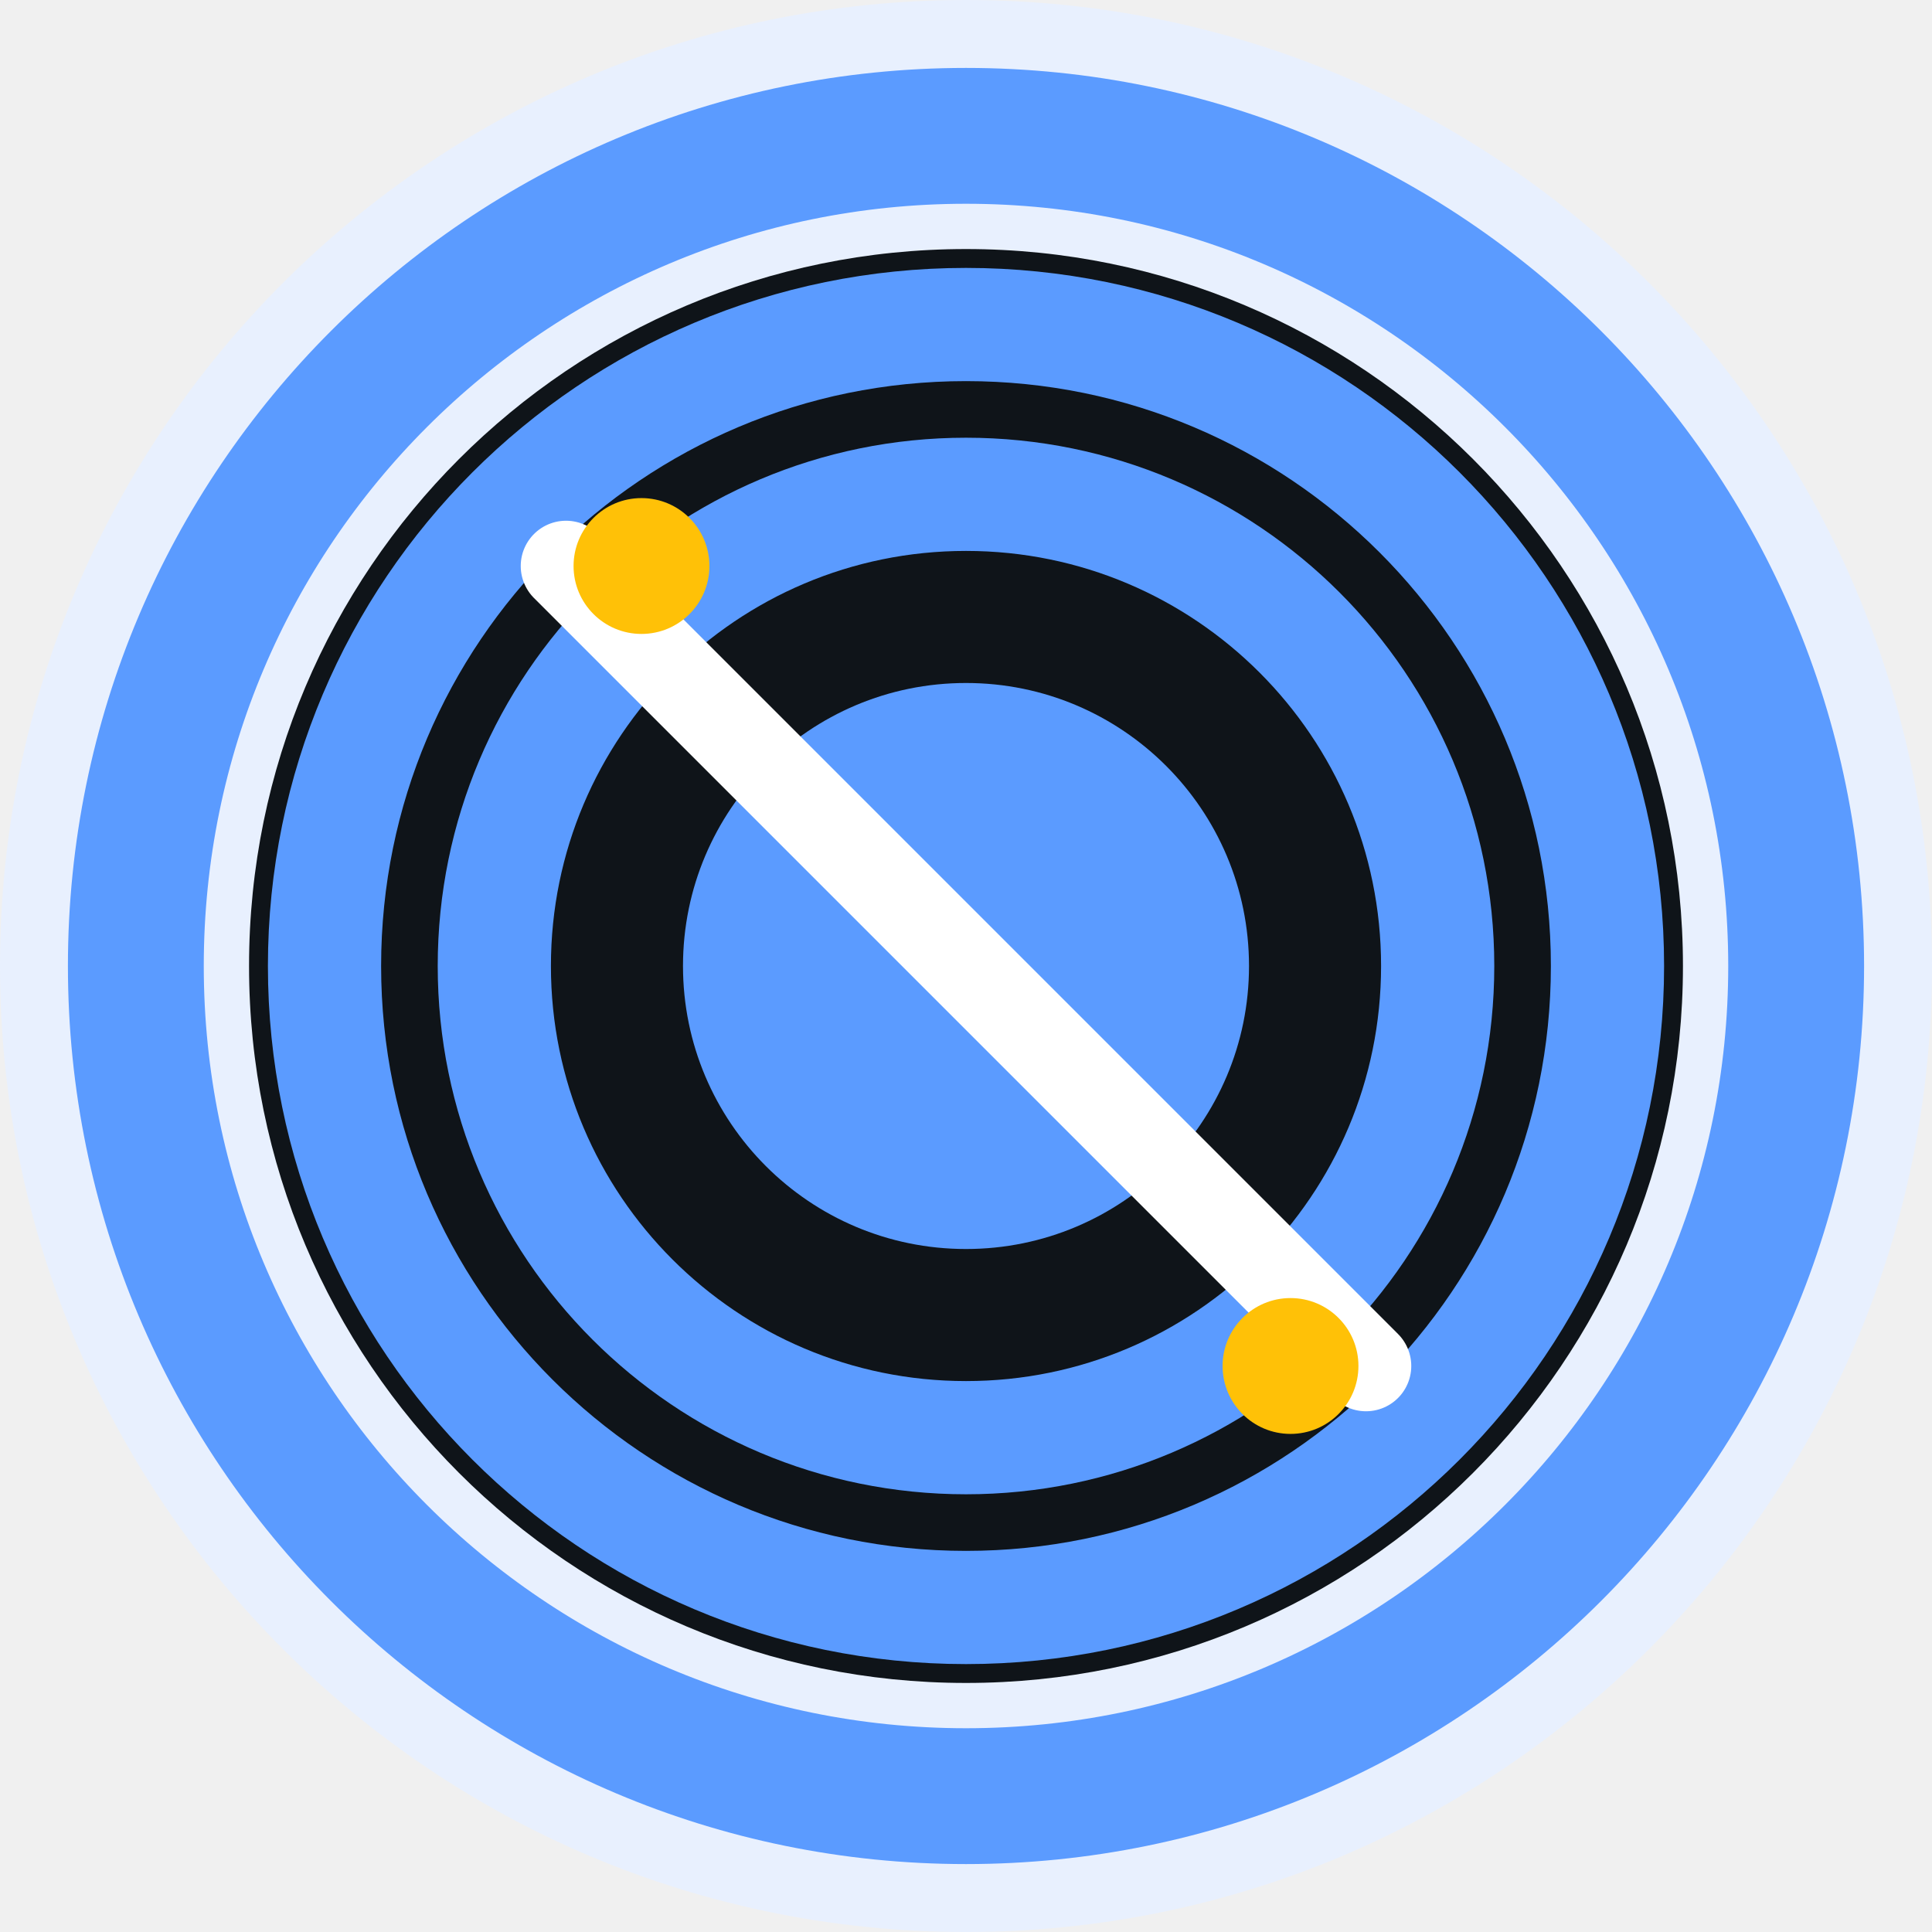
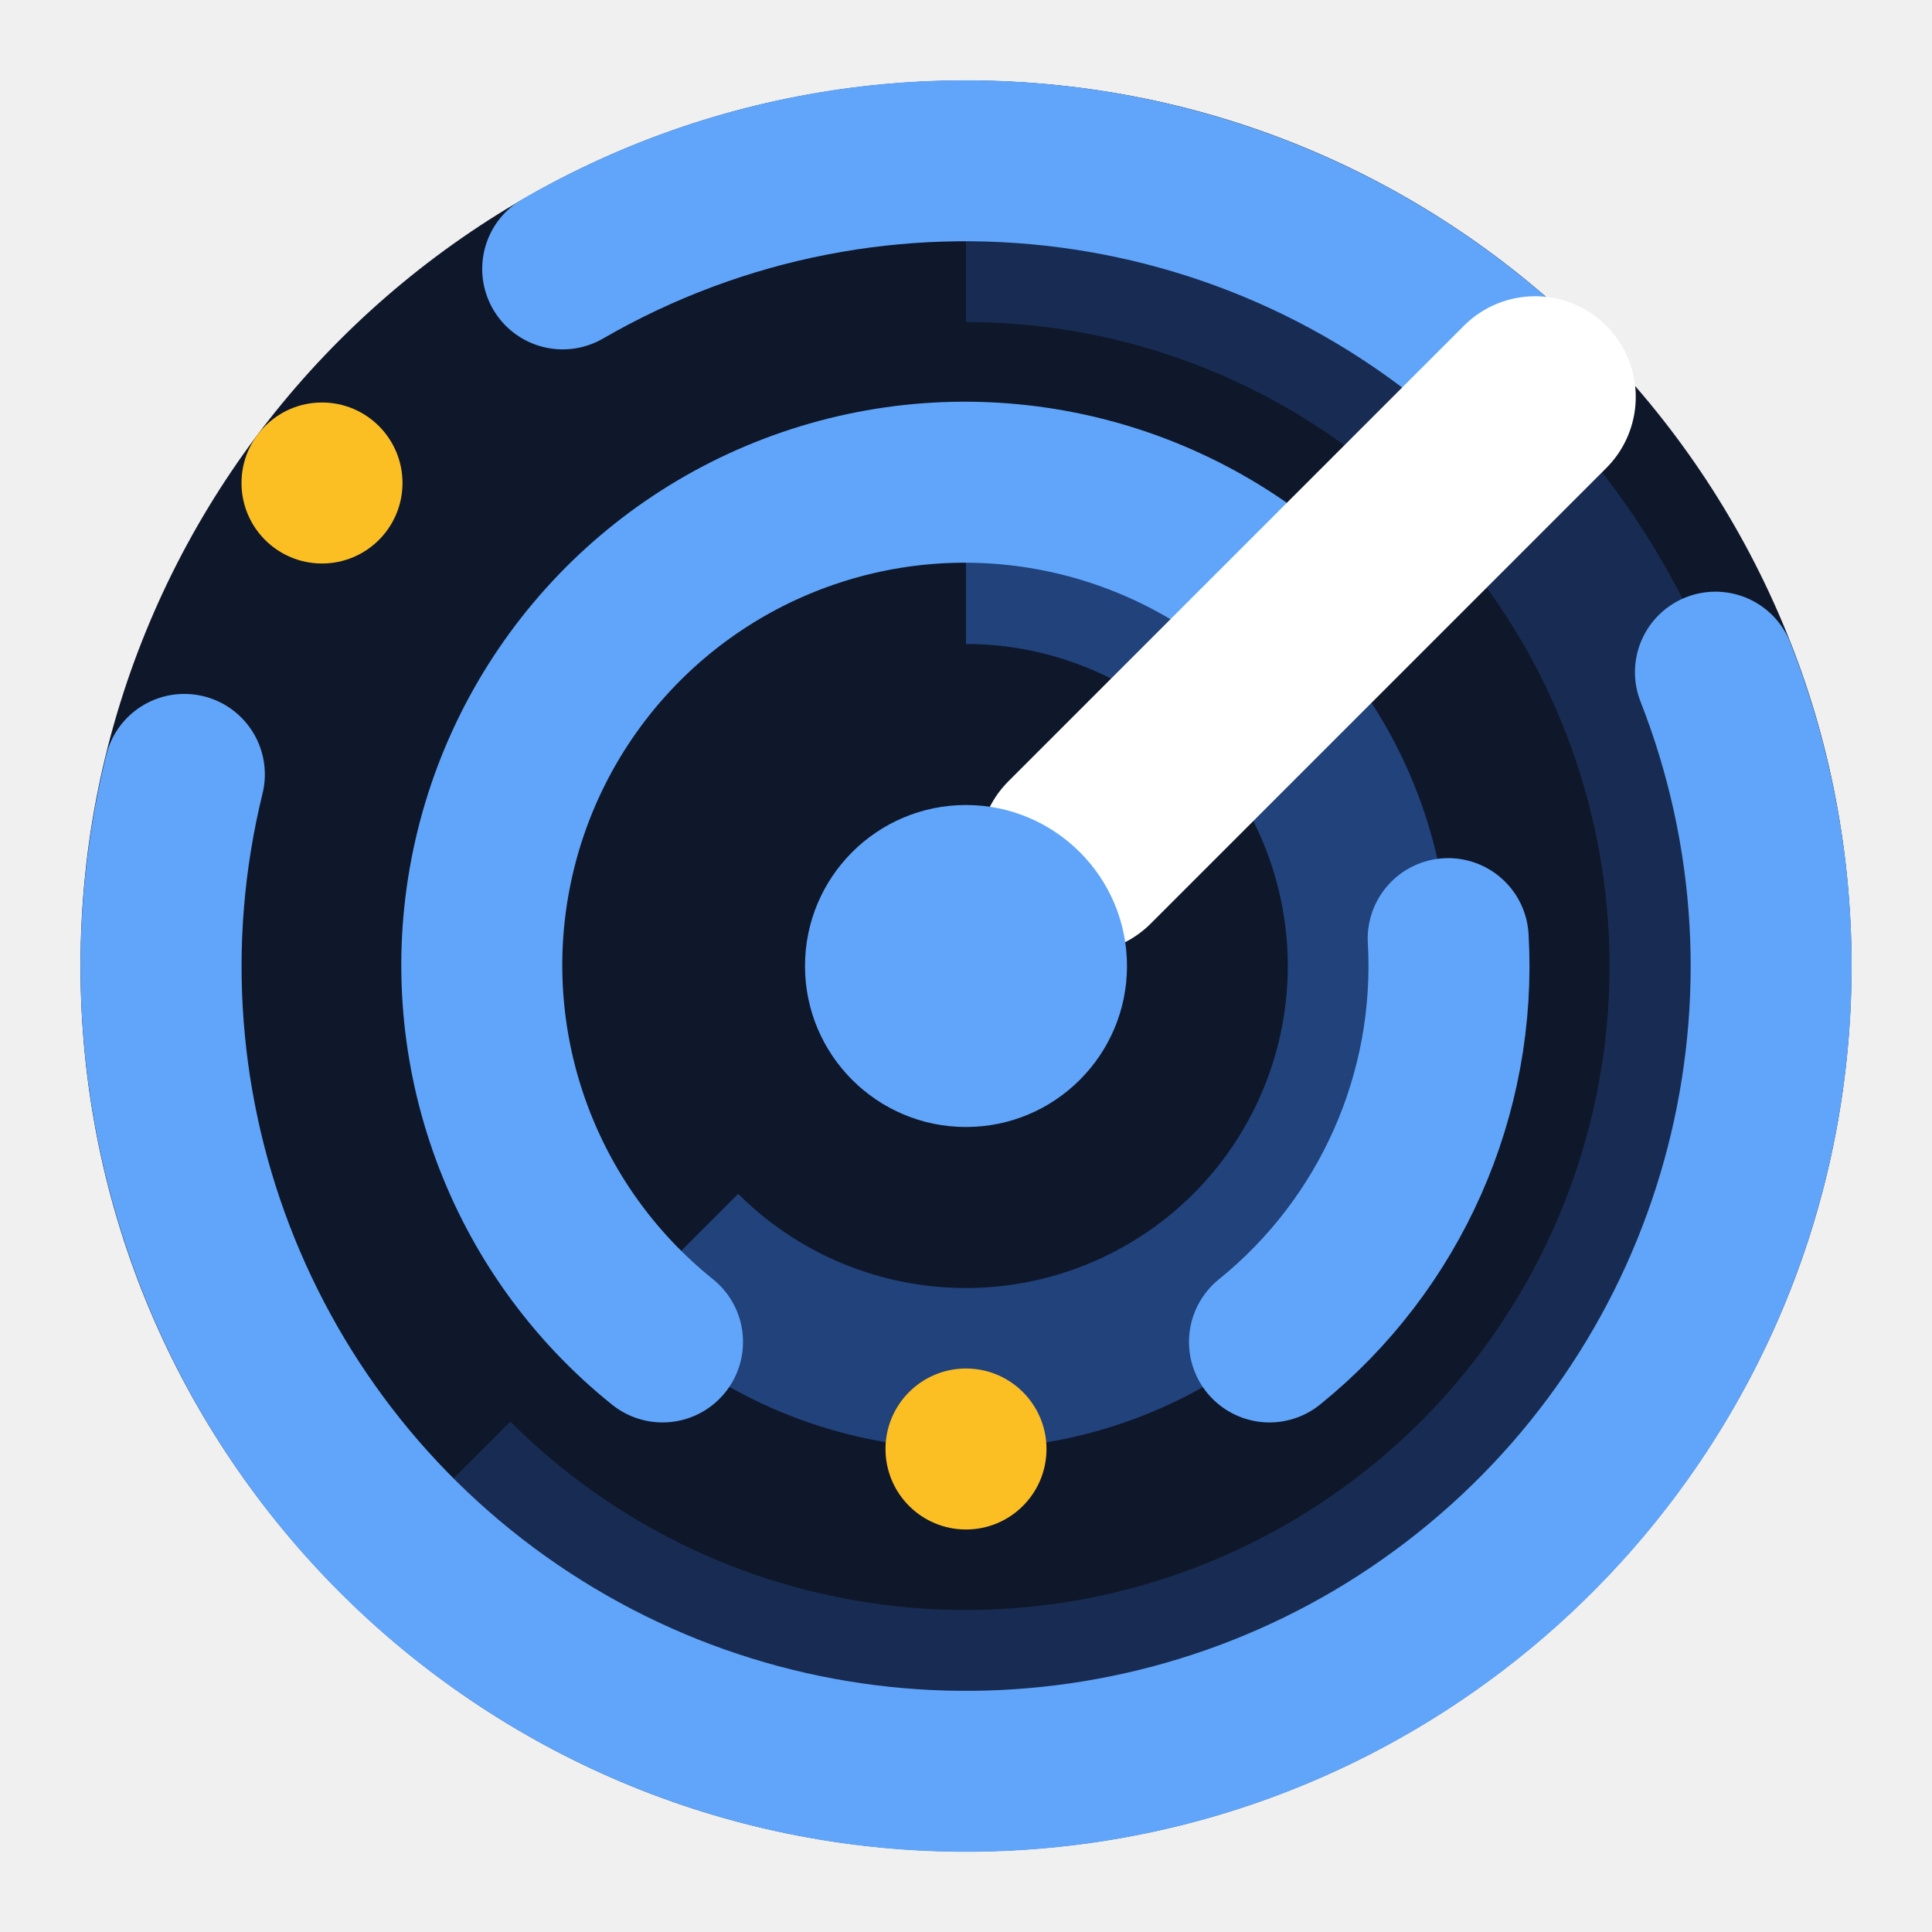
- <svg xmlns="http://www.w3.org/2000/svg" viewBox="0 0 1024 1024">
-   <circle cx="512" cy="512" r="512" fill="#E8F0FE" />
-   <circle cx="512" cy="512" r="440" fill="none" stroke="#5B9BFF" stroke-width="72" />
-   <circle cx="512" cy="512" r="380" fill="#0F1419" stroke="none" />
-   <circle cx="512" cy="512" r="340" fill="none" stroke="#5B9BFF" stroke-width="60" />
-   <circle cx="512" cy="512" r="290" fill="#0F1419" stroke="none" />
-   <circle cx="512" cy="512" r="250" fill="none" stroke="#5B9BFF" stroke-width="60" />
-   <circle cx="512" cy="512" r="190" fill="#0F1419" stroke="none" />
-   <circle cx="512" cy="512" r="150" fill="#5B9BFF" stroke="none" />
-   <line x1="300" y1="300" x2="724" y2="724" stroke="white" stroke-width="48" stroke-linecap="round" />
-   <circle cx="340" cy="300" r="36" fill="#FFC107" />
-   <circle cx="684" cy="724" r="36" fill="#FFC107" />
+ <svg xmlns="http://www.w3.org/2000/svg" width="512" height="512" viewBox="0 0 24 24">
+   <circle cx="12" cy="12" r="11" fill="#0f172a" />
+   <path d="M12 2a10 10 0 1 1-7.07 17.07l1.41-1.41A8 8 0 1 0 12 4V2z" fill="#3b82f6" opacity="0.2" />
+   <path d="M12 6a6 6 0 1 1-4.24 10.24l1.41-1.41A4 4 0 1 0 12 8V6z" fill="#3b82f6" opacity="0.4" />
+   <g fill="none" stroke="#60a5fa" stroke-width="2" stroke-linecap="round" stroke-linejoin="round">
+     <path d="M19.07 4.93A10 10 0 0 0 6.99 3.34" />
+     <path d="M2.29 9.62A10 10 0 1 0 21.31 8.35" />
+     <path d="M16.24 7.76A6 6 0 1 0 8.23 16.67" />
+     <path d="M17.99 11.66A6 6 0 0 1 15.77 16.67" />
+     <path d="m13.41 10.59 5.66-5.66" stroke="#ffffff" stroke-width="2.5" />
+     <circle cx="12" cy="12" r="2" fill="#60a5fa" stroke="none" />
+     <circle cx="4" cy="6" r="1" fill="#fbbf24" stroke="none" />
+     <circle cx="12" cy="18" r="1" fill="#fbbf24" stroke="none" />
+   </g>
</svg>
